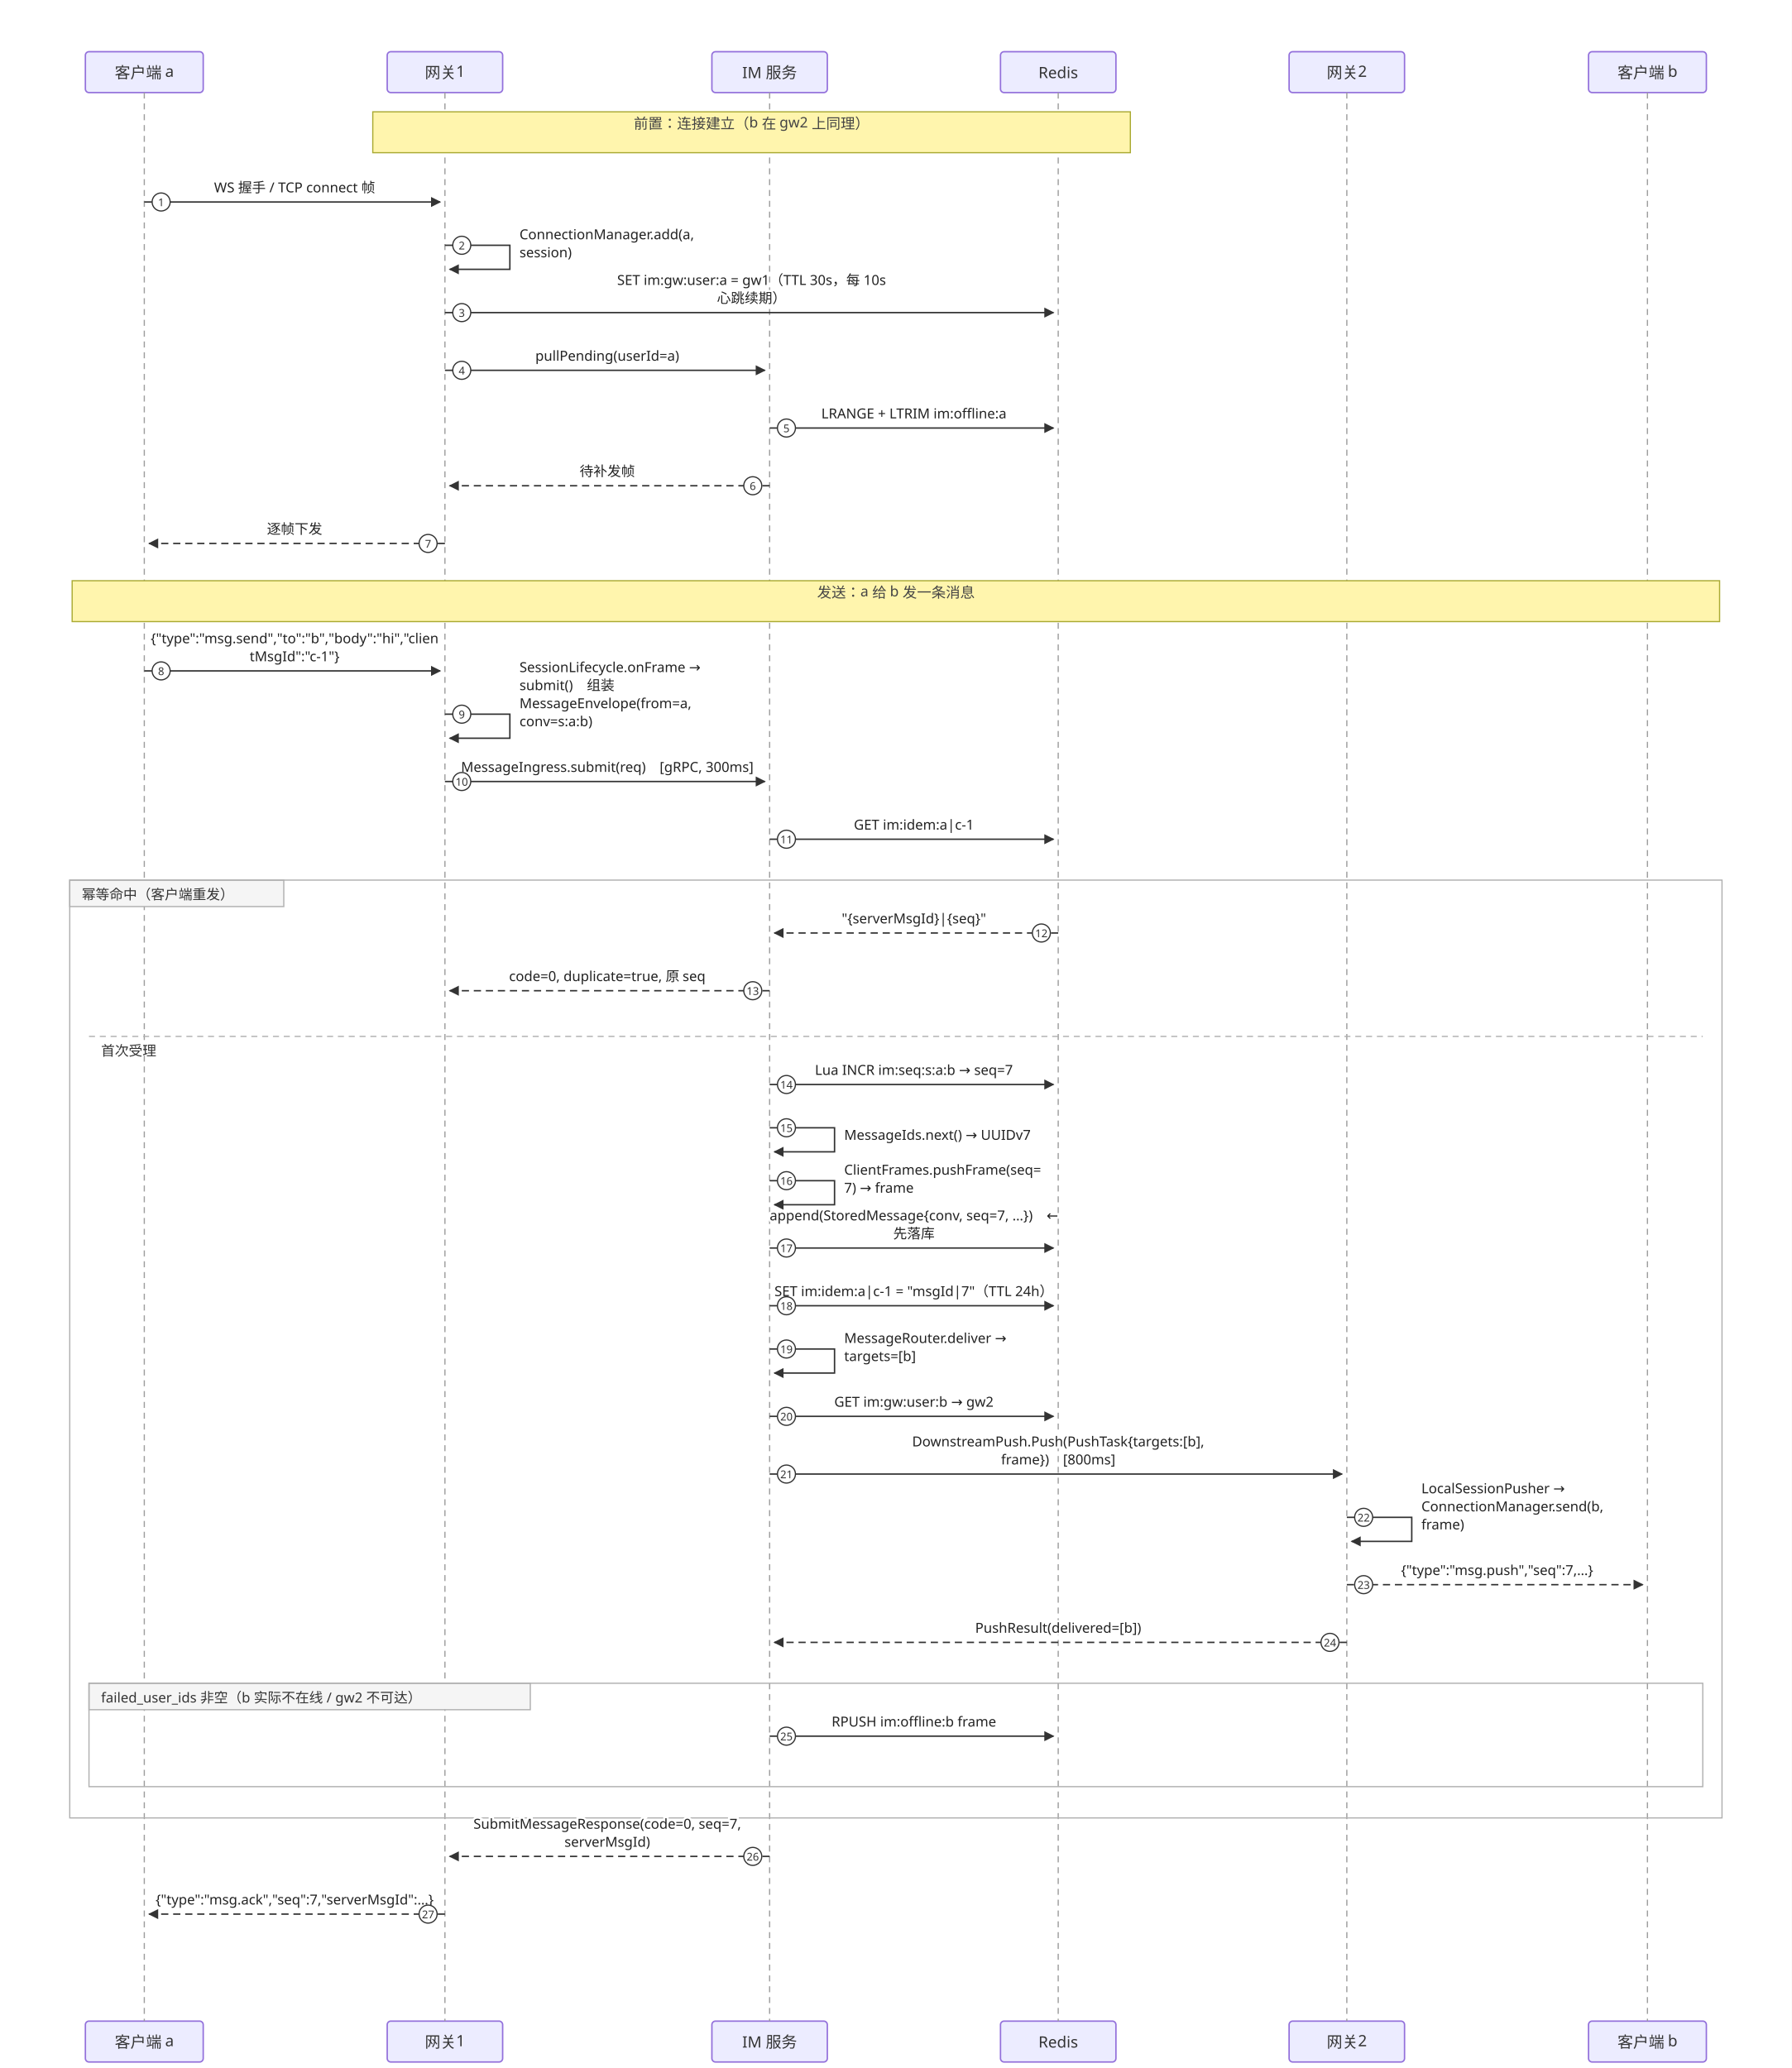
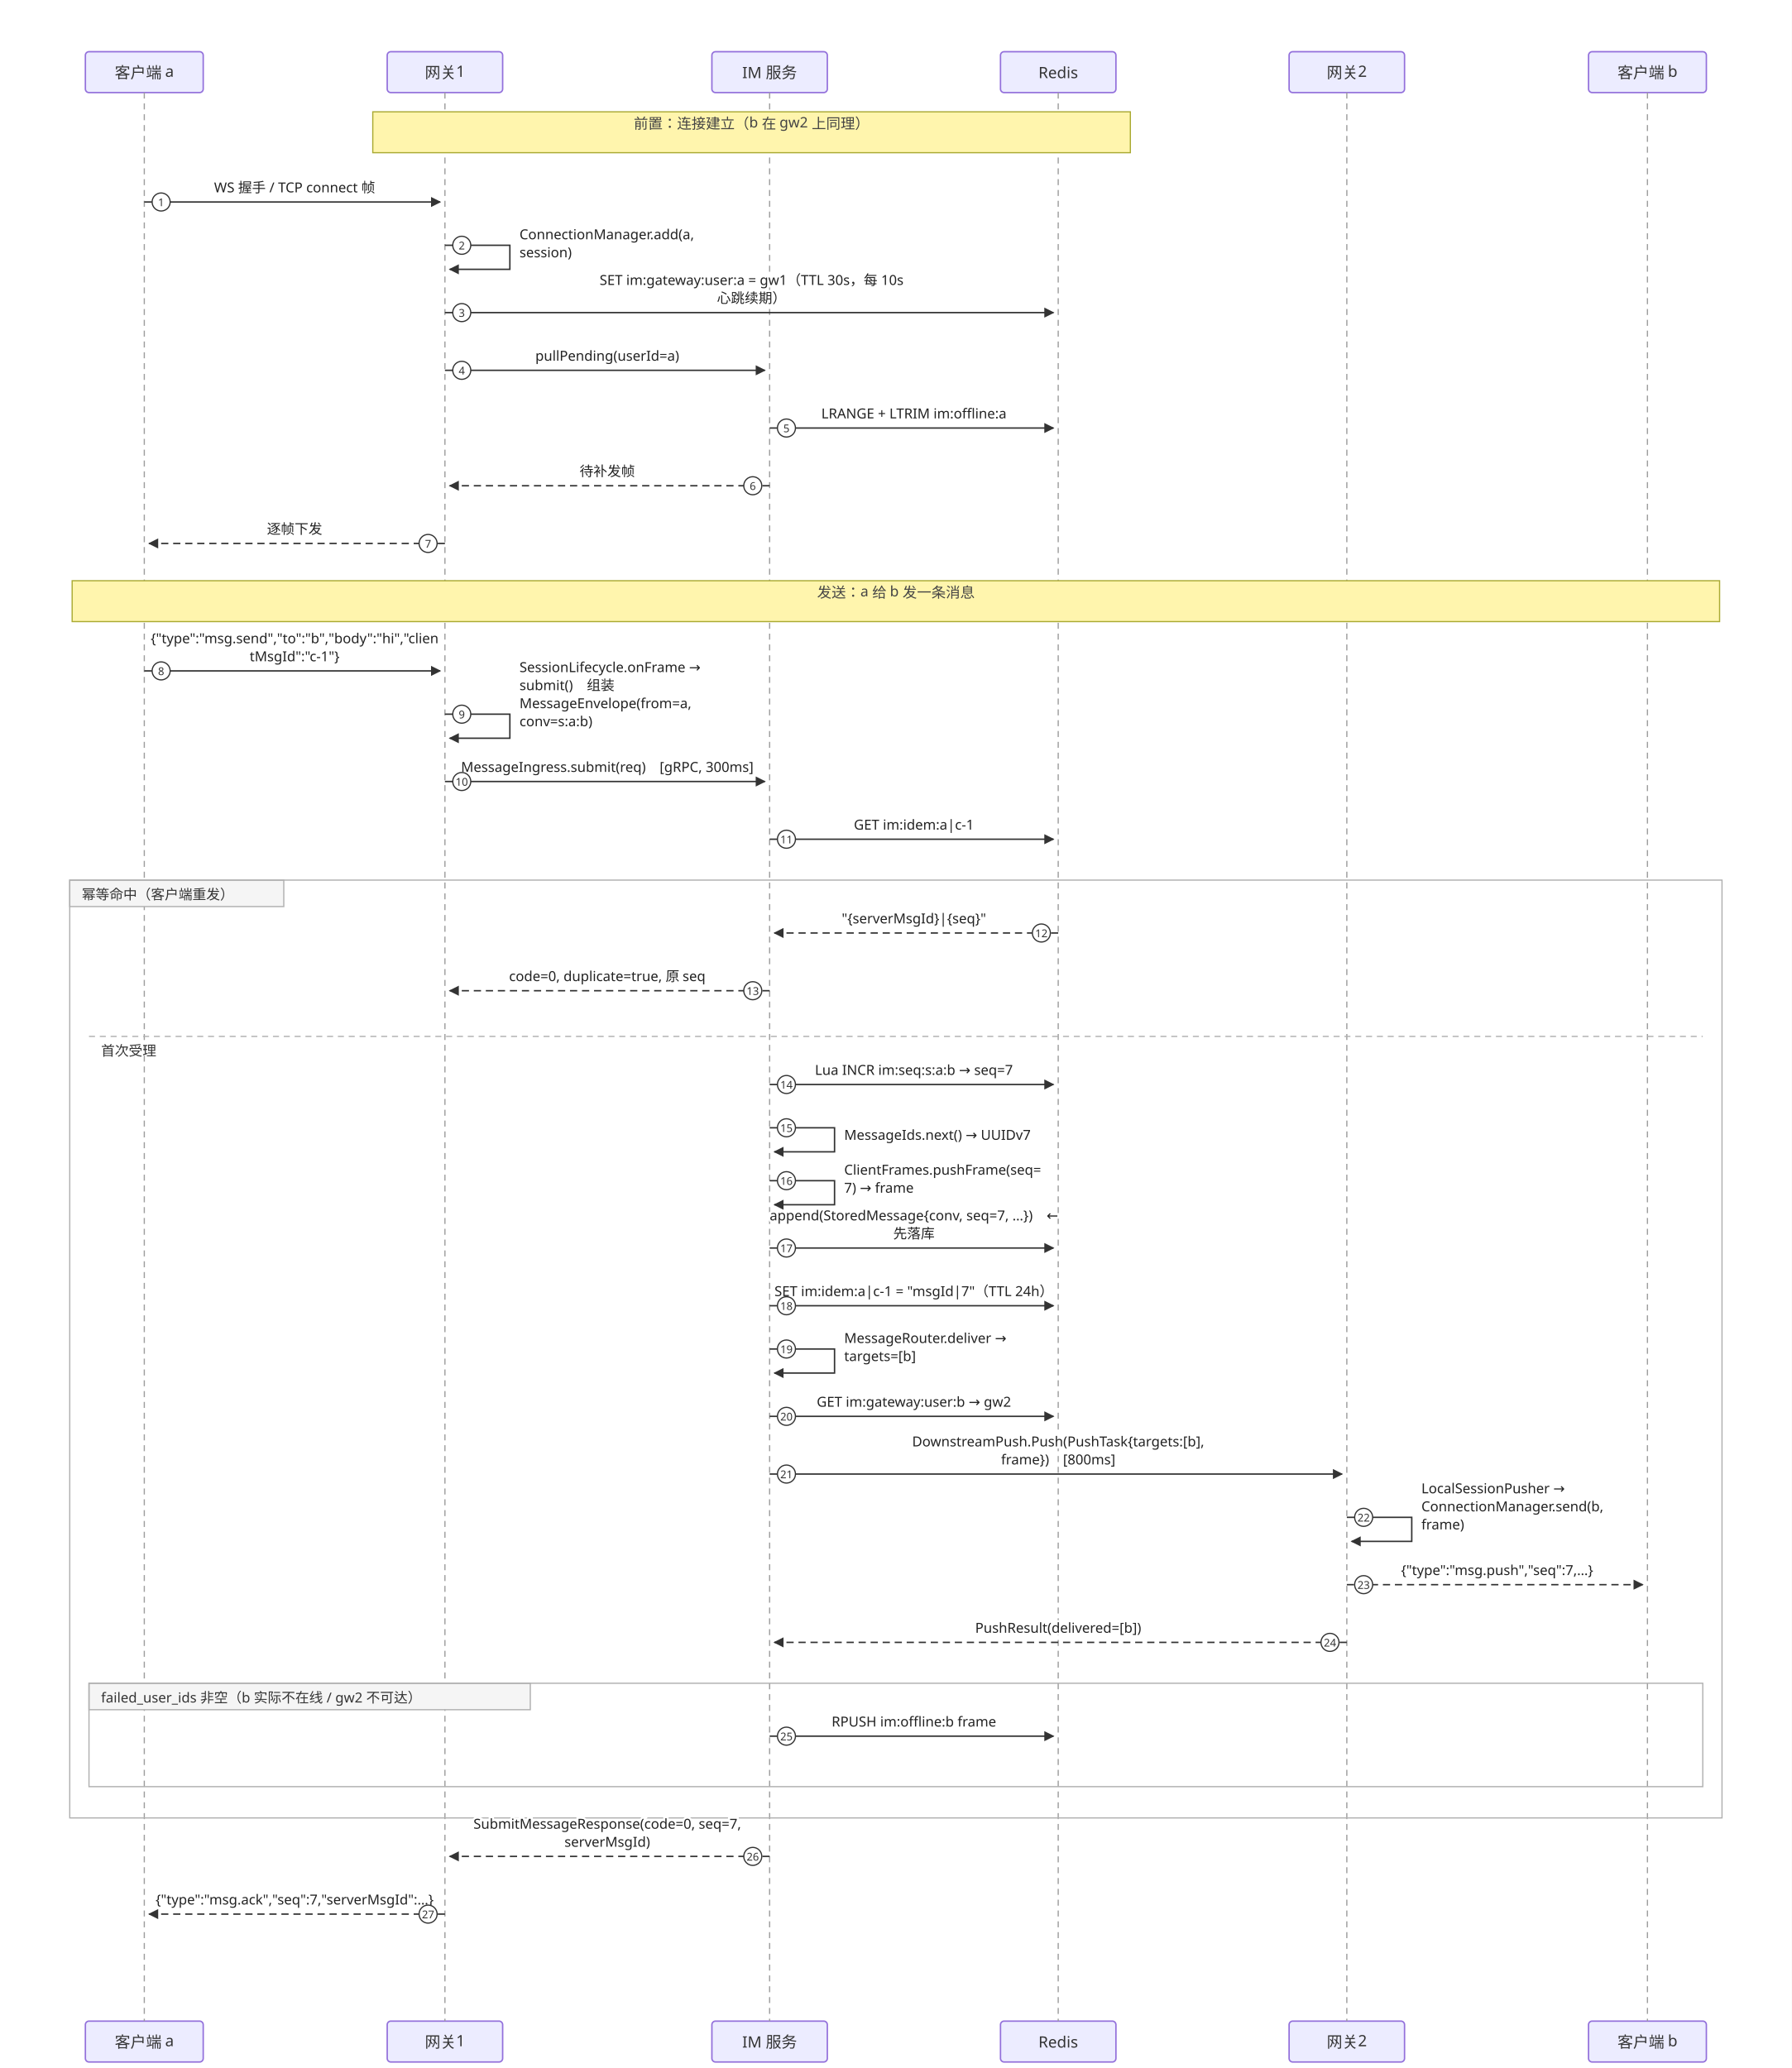
<svg xmlns="http://www.w3.org/2000/svg" width="1490" height="1720" viewBox="0 0 1490 1720">
  <defs>
    <marker id="arrow" viewBox="0 0 10 10" refX="9" refY="5" markerWidth="7" markerHeight="7" orient="auto-start-reverse">
      <path d="M 0 0 L 10 5 L 0 10 z" fill="#333333" />
    </marker>
  </defs>
  <rect x="0" y="0" width="1490" height="1720" fill="#FFFFFF" />
  <g font-family="'Microsoft YaHei','Segoe UI',Consolas,sans-serif">
    <rect x="71.0" y="43" width="98" height="34" rx="3" fill="#ECECFF" stroke="#9370DB" stroke-width="1.2" />
    <text x="120" y="65" font-size="13" font-weight="normal" text-anchor="middle" fill="#333333">客户端 a</text>
    <rect x="71.0" y="1681" width="98" height="34" rx="3" fill="#ECECFF" stroke="#9370DB" stroke-width="1.2" />
    <text x="120" y="1703" font-size="13" font-weight="normal" text-anchor="middle" fill="#333333">客户端 a</text>
    <line x1="120" y1="77" x2="120" y2="1681" stroke="#9E9E9E" stroke-width="1" stroke-dasharray="5 4" />
    <rect x="322.0" y="43" width="96" height="34" rx="3" fill="#ECECFF" stroke="#9370DB" stroke-width="1.2" />
    <text x="370" y="65" font-size="13" font-weight="normal" text-anchor="middle" fill="#333333">网关1</text>
    <rect x="322.0" y="1681" width="96" height="34" rx="3" fill="#ECECFF" stroke="#9370DB" stroke-width="1.2" />
    <text x="370" y="1703" font-size="13" font-weight="normal" text-anchor="middle" fill="#333333">网关1</text>
    <line x1="370" y1="77" x2="370" y2="1681" stroke="#9E9E9E" stroke-width="1" stroke-dasharray="5 4" />
    <rect x="592.0" y="43" width="96" height="34" rx="3" fill="#ECECFF" stroke="#9370DB" stroke-width="1.2" />
    <text x="640" y="65" font-size="13" font-weight="normal" text-anchor="middle" fill="#333333">IM 服务</text>
    <rect x="592.0" y="1681" width="96" height="34" rx="3" fill="#ECECFF" stroke="#9370DB" stroke-width="1.2" />
    <text x="640" y="1703" font-size="13" font-weight="normal" text-anchor="middle" fill="#333333">IM 服务</text>
    <line x1="640" y1="77" x2="640" y2="1681" stroke="#9E9E9E" stroke-width="1" stroke-dasharray="5 4" />
    <rect x="832.0" y="43" width="96" height="34" rx="3" fill="#ECECFF" stroke="#9370DB" stroke-width="1.2" />
    <text x="880" y="65" font-size="13" font-weight="normal" text-anchor="middle" fill="#333333">Redis</text>
    <rect x="832.0" y="1681" width="96" height="34" rx="3" fill="#ECECFF" stroke="#9370DB" stroke-width="1.2" />
    <text x="880" y="1703" font-size="13" font-weight="normal" text-anchor="middle" fill="#333333">Redis</text>
    <line x1="880" y1="77" x2="880" y2="1681" stroke="#9E9E9E" stroke-width="1" stroke-dasharray="5 4" />
    <rect x="1072.0" y="43" width="96" height="34" rx="3" fill="#ECECFF" stroke="#9370DB" stroke-width="1.2" />
    <text x="1120" y="65" font-size="13" font-weight="normal" text-anchor="middle" fill="#333333">网关2</text>
    <rect x="1072.0" y="1681" width="96" height="34" rx="3" fill="#ECECFF" stroke="#9370DB" stroke-width="1.2" />
    <text x="1120" y="1703" font-size="13" font-weight="normal" text-anchor="middle" fill="#333333">网关2</text>
    <line x1="1120" y1="77" x2="1120" y2="1681" stroke="#9E9E9E" stroke-width="1" stroke-dasharray="5 4" />
    <rect x="1321.0" y="43" width="98" height="34" rx="3" fill="#ECECFF" stroke="#9370DB" stroke-width="1.2" />
    <text x="1370" y="65" font-size="13" font-weight="normal" text-anchor="middle" fill="#333333">客户端 b</text>
    <rect x="1321.0" y="1681" width="98" height="34" rx="3" fill="#ECECFF" stroke="#9370DB" stroke-width="1.2" />
    <text x="1370" y="1703" font-size="13" font-weight="normal" text-anchor="middle" fill="#333333">客户端 b</text>
    <line x1="1370" y1="77" x2="1370" y2="1681" stroke="#9E9E9E" stroke-width="1" stroke-dasharray="5 4" />
    <rect x="310" y="93.0" width="630" height="34" fill="#FFF5AD" stroke="#AAAA33" stroke-width="1" />
    <text x="625.0" y="107.0" font-size="12" font-weight="normal" text-anchor="middle" fill="#444444">前置：连接建立（b 在 gw2 上同理）</text>
    <line x1="120" y1="168" x2="366" y2="168" stroke="#333333" stroke-width="1.2" marker-end="url(#arrow)" />
    <text x="245.0" y="160" font-size="11.5" font-weight="normal" text-anchor="middle" fill="#222222" stroke="#FFFFFF" stroke-width="3.5" paint-order="stroke">WS 握手 / TCP connect 帧</text>
    <circle cx="134" cy="168" r="7.5" fill="#FFFFFF" stroke="#333333" stroke-width="1" />
    <text x="134" y="171.5" font-size="9" text-anchor="middle" fill="#333333">1</text>
    <path d="M 370 204 L 424 204 L 424 224 L 374 224" fill="none" stroke="#333333" stroke-width="1.2" marker-end="url(#arrow)" />
    <text x="432" y="199" font-size="11.5" font-weight="normal" text-anchor="start" fill="#222222" stroke="#FFFFFF" stroke-width="3.5" paint-order="stroke">ConnectionManager.add(a,</text>
    <text x="432" y="214" font-size="11.5" font-weight="normal" text-anchor="start" fill="#222222" stroke="#FFFFFF" stroke-width="3.5" paint-order="stroke">session)</text>
    <circle cx="384" cy="204" r="7.5" fill="#FFFFFF" stroke="#333333" stroke-width="1" />
    <text x="384" y="207.5" font-size="9" text-anchor="middle" fill="#333333">2</text>
    <line x1="370" y1="260" x2="876" y2="260" stroke="#333333" stroke-width="1.2" marker-end="url(#arrow)" />
-     <text x="625.0" y="237" font-size="11.5" font-weight="normal" text-anchor="middle" fill="#222222" stroke="#FFFFFF" stroke-width="3.5" paint-order="stroke">SET im:gw:user:a = gw1（TTL 30s，每 10s</text>
+     <text x="625.0" y="237" font-size="11.5" font-weight="normal" text-anchor="middle" fill="#222222" stroke="#FFFFFF" stroke-width="3.5" paint-order="stroke">SET im:gateway:user:a = gw1（TTL 30s，每 10s</text>
    <text x="625.0" y="252" font-size="11.5" font-weight="normal" text-anchor="middle" fill="#222222" stroke="#FFFFFF" stroke-width="3.5" paint-order="stroke">心跳续期）</text>
    <circle cx="384" cy="260" r="7.5" fill="#FFFFFF" stroke="#333333" stroke-width="1" />
    <text x="384" y="263.5" font-size="9" text-anchor="middle" fill="#333333">3</text>
    <line x1="370" y1="308" x2="636" y2="308" stroke="#333333" stroke-width="1.2" marker-end="url(#arrow)" />
    <text x="505.0" y="300" font-size="11.5" font-weight="normal" text-anchor="middle" fill="#222222" stroke="#FFFFFF" stroke-width="3.5" paint-order="stroke">pullPending(userId=a)</text>
    <circle cx="384" cy="308" r="7.5" fill="#FFFFFF" stroke="#333333" stroke-width="1" />
    <text x="384" y="311.5" font-size="9" text-anchor="middle" fill="#333333">4</text>
    <line x1="640" y1="356" x2="876" y2="356" stroke="#333333" stroke-width="1.2" marker-end="url(#arrow)" />
    <text x="760.0" y="348" font-size="11.5" font-weight="normal" text-anchor="middle" fill="#222222" stroke="#FFFFFF" stroke-width="3.5" paint-order="stroke">LRANGE + LTRIM im:offline:a</text>
    <circle cx="654" cy="356" r="7.5" fill="#FFFFFF" stroke="#333333" stroke-width="1" />
    <text x="654" y="359.5" font-size="9" text-anchor="middle" fill="#333333">5</text>
    <line x1="640" y1="404" x2="374" y2="404" stroke="#333333" stroke-width="1.2" stroke-dasharray="6 4" marker-end="url(#arrow)" />
    <text x="505.0" y="396" font-size="11.5" font-weight="normal" text-anchor="middle" fill="#222222" stroke="#FFFFFF" stroke-width="3.5" paint-order="stroke">待补发帧</text>
    <circle cx="626" cy="404" r="7.5" fill="#FFFFFF" stroke="#333333" stroke-width="1" />
    <text x="626" y="407.5" font-size="9" text-anchor="middle" fill="#333333">6</text>
    <line x1="370" y1="452" x2="124" y2="452" stroke="#333333" stroke-width="1.2" stroke-dasharray="6 4" marker-end="url(#arrow)" />
    <text x="245.0" y="444" font-size="11.5" font-weight="normal" text-anchor="middle" fill="#222222" stroke="#FFFFFF" stroke-width="3.5" paint-order="stroke">逐帧下发</text>
    <circle cx="356" cy="452" r="7.5" fill="#FFFFFF" stroke="#333333" stroke-width="1" />
    <text x="356" y="455.5" font-size="9" text-anchor="middle" fill="#333333">7</text>
    <rect x="60" y="483.0" width="1370" height="34" fill="#FFF5AD" stroke="#AAAA33" stroke-width="1" />
    <text x="745.0" y="497.0" font-size="12" font-weight="normal" text-anchor="middle" fill="#444444">发送：a 给 b 发一条消息</text>
    <line x1="120" y1="558" x2="366" y2="558" stroke="#333333" stroke-width="1.2" marker-end="url(#arrow)" />
    <text x="245.0" y="535" font-size="11.5" font-weight="normal" text-anchor="middle" fill="#222222" stroke="#FFFFFF" stroke-width="3.5" paint-order="stroke">{"type":"msg.send","to":"b","body":"hi","clien</text>
    <text x="245.0" y="550" font-size="11.5" font-weight="normal" text-anchor="middle" fill="#222222" stroke="#FFFFFF" stroke-width="3.5" paint-order="stroke">tMsgId":"c-1"}</text>
    <circle cx="134" cy="558" r="7.5" fill="#FFFFFF" stroke="#333333" stroke-width="1" />
    <text x="134" y="561.5" font-size="9" text-anchor="middle" fill="#333333">8</text>
    <path d="M 370 594 L 424 594 L 424 614 L 374 614" fill="none" stroke="#333333" stroke-width="1.2" marker-end="url(#arrow)" />
    <text x="432" y="559" font-size="11.5" font-weight="normal" text-anchor="start" fill="#222222" stroke="#FFFFFF" stroke-width="3.5" paint-order="stroke">SessionLifecycle.onFrame →</text>
    <text x="432" y="574" font-size="11.5" font-weight="normal" text-anchor="start" fill="#222222" stroke="#FFFFFF" stroke-width="3.5" paint-order="stroke">submit()　组装</text>
    <text x="432" y="589" font-size="11.5" font-weight="normal" text-anchor="start" fill="#222222" stroke="#FFFFFF" stroke-width="3.5" paint-order="stroke">MessageEnvelope(from=a,</text>
    <text x="432" y="604" font-size="11.5" font-weight="normal" text-anchor="start" fill="#222222" stroke="#FFFFFF" stroke-width="3.5" paint-order="stroke">conv=s:a:b)</text>
    <circle cx="384" cy="594" r="7.5" fill="#FFFFFF" stroke="#333333" stroke-width="1" />
    <text x="384" y="597.5" font-size="9" text-anchor="middle" fill="#333333">9</text>
    <line x1="370" y1="650" x2="636" y2="650" stroke="#333333" stroke-width="1.2" marker-end="url(#arrow)" />
    <text x="505.0" y="642" font-size="11.5" font-weight="normal" text-anchor="middle" fill="#222222" stroke="#FFFFFF" stroke-width="3.5" paint-order="stroke">MessageIngress.submit(req)　[gRPC, 300ms]</text>
    <circle cx="384" cy="650" r="7.5" fill="#FFFFFF" stroke="#333333" stroke-width="1" />
    <text x="384" y="653.5" font-size="9" text-anchor="middle" fill="#333333">10</text>
    <line x1="640" y1="698" x2="876" y2="698" stroke="#333333" stroke-width="1.2" marker-end="url(#arrow)" />
    <text x="760.0" y="690" font-size="11.5" font-weight="normal" text-anchor="middle" fill="#222222" stroke="#FFFFFF" stroke-width="3.5" paint-order="stroke">GET im:idem:a|c-1</text>
    <circle cx="654" cy="698" r="7.5" fill="#FFFFFF" stroke="#333333" stroke-width="1" />
    <text x="654" y="701.5" font-size="9" text-anchor="middle" fill="#333333">11</text>
    <rect x="58" y="732" width="1374" height="0" fill="none" stroke="#B0B0B0" />
    <rect x="58" y="732" width="178" height="22" fill="#F5F5F5" stroke="#B0B0B0" />
    <text x="68" y="748" font-size="11.5" font-weight="normal" text-anchor="start" fill="#333333">幂等命中（客户端重发）</text>
    <line x1="880" y1="776" x2="644" y2="776" stroke="#333333" stroke-width="1.2" stroke-dasharray="6 4" marker-end="url(#arrow)" />
    <text x="760.0" y="768" font-size="11.5" font-weight="normal" text-anchor="middle" fill="#222222" stroke="#FFFFFF" stroke-width="3.5" paint-order="stroke">"{serverMsgId}|{seq}"</text>
    <circle cx="866" cy="776" r="7.5" fill="#FFFFFF" stroke="#333333" stroke-width="1" />
    <text x="866" y="779.5" font-size="9" text-anchor="middle" fill="#333333">12</text>
    <line x1="640" y1="824" x2="374" y2="824" stroke="#333333" stroke-width="1.2" stroke-dasharray="6 4" marker-end="url(#arrow)" />
    <text x="505.0" y="816" font-size="11.5" font-weight="normal" text-anchor="middle" fill="#222222" stroke="#FFFFFF" stroke-width="3.5" paint-order="stroke">code=0, duplicate=true, 原 seq</text>
    <circle cx="626" cy="824" r="7.5" fill="#FFFFFF" stroke="#333333" stroke-width="1" />
    <text x="626" y="827.5" font-size="9" text-anchor="middle" fill="#333333">13</text>
    <line x1="74" y1="862" x2="1416" y2="862" stroke="#B0B0B0" stroke-dasharray="5 4" />
    <text x="84" y="878" font-size="11.5" font-weight="normal" text-anchor="start" fill="#333333">首次受理</text>
    <line x1="640" y1="902" x2="876" y2="902" stroke="#333333" stroke-width="1.2" marker-end="url(#arrow)" />
    <text x="760.0" y="894" font-size="11.5" font-weight="normal" text-anchor="middle" fill="#222222" stroke="#FFFFFF" stroke-width="3.5" paint-order="stroke">Lua INCR im:seq:s:a:b → seq=7</text>
    <circle cx="654" cy="902" r="7.5" fill="#FFFFFF" stroke="#333333" stroke-width="1" />
    <text x="654" y="905.5" font-size="9" text-anchor="middle" fill="#333333">14</text>
    <path d="M 640 938 L 694 938 L 694 958 L 644 958" fill="none" stroke="#333333" stroke-width="1.2" marker-end="url(#arrow)" />
    <text x="702" y="948" font-size="11.5" font-weight="normal" text-anchor="start" fill="#222222" stroke="#FFFFFF" stroke-width="3.5" paint-order="stroke">MessageIds.next() → UUIDv7</text>
    <circle cx="654" cy="938" r="7.5" fill="#FFFFFF" stroke="#333333" stroke-width="1" />
    <text x="654" y="941.5" font-size="9" text-anchor="middle" fill="#333333">15</text>
    <path d="M 640 982 L 694 982 L 694 1002 L 644 1002" fill="none" stroke="#333333" stroke-width="1.2" marker-end="url(#arrow)" />
    <text x="702" y="977" font-size="11.5" font-weight="normal" text-anchor="start" fill="#222222" stroke="#FFFFFF" stroke-width="3.5" paint-order="stroke">ClientFrames.pushFrame(seq=</text>
    <text x="702" y="992" font-size="11.5" font-weight="normal" text-anchor="start" fill="#222222" stroke="#FFFFFF" stroke-width="3.5" paint-order="stroke">7) → frame</text>
    <circle cx="654" cy="982" r="7.5" fill="#FFFFFF" stroke="#333333" stroke-width="1" />
    <text x="654" y="985.5" font-size="9" text-anchor="middle" fill="#333333">16</text>
    <line x1="640" y1="1038" x2="876" y2="1038" stroke="#333333" stroke-width="1.2" marker-end="url(#arrow)" />
    <text x="760.0" y="1015" font-size="11.5" font-weight="normal" text-anchor="middle" fill="#222222" stroke="#FFFFFF" stroke-width="3.5" paint-order="stroke">append(StoredMessage{conv, seq=7, …})　←</text>
    <text x="760.0" y="1030" font-size="11.5" font-weight="normal" text-anchor="middle" fill="#222222" stroke="#FFFFFF" stroke-width="3.5" paint-order="stroke">先落库</text>
    <circle cx="654" cy="1038" r="7.5" fill="#FFFFFF" stroke="#333333" stroke-width="1" />
    <text x="654" y="1041.5" font-size="9" text-anchor="middle" fill="#333333">17</text>
    <line x1="640" y1="1086" x2="876" y2="1086" stroke="#333333" stroke-width="1.2" marker-end="url(#arrow)" />
    <text x="760.0" y="1078" font-size="11.5" font-weight="normal" text-anchor="middle" fill="#222222" stroke="#FFFFFF" stroke-width="3.5" paint-order="stroke">SET im:idem:a|c-1 = "msgId|7"（TTL 24h）</text>
    <circle cx="654" cy="1086" r="7.5" fill="#FFFFFF" stroke="#333333" stroke-width="1" />
    <text x="654" y="1089.5" font-size="9" text-anchor="middle" fill="#333333">18</text>
    <path d="M 640 1122 L 694 1122 L 694 1142 L 644 1142" fill="none" stroke="#333333" stroke-width="1.2" marker-end="url(#arrow)" />
    <text x="702" y="1117" font-size="11.5" font-weight="normal" text-anchor="start" fill="#222222" stroke="#FFFFFF" stroke-width="3.5" paint-order="stroke">MessageRouter.deliver →</text>
    <text x="702" y="1132" font-size="11.5" font-weight="normal" text-anchor="start" fill="#222222" stroke="#FFFFFF" stroke-width="3.5" paint-order="stroke">targets=[b]</text>
    <circle cx="654" cy="1122" r="7.5" fill="#FFFFFF" stroke="#333333" stroke-width="1" />
    <text x="654" y="1125.5" font-size="9" text-anchor="middle" fill="#333333">19</text>
    <line x1="640" y1="1178" x2="876" y2="1178" stroke="#333333" stroke-width="1.2" marker-end="url(#arrow)" />
-     <text x="760.0" y="1170" font-size="11.5" font-weight="normal" text-anchor="middle" fill="#222222" stroke="#FFFFFF" stroke-width="3.5" paint-order="stroke">GET im:gw:user:b → gw2</text>
+     <text x="760.0" y="1170" font-size="11.5" font-weight="normal" text-anchor="middle" fill="#222222" stroke="#FFFFFF" stroke-width="3.5" paint-order="stroke">GET im:gateway:user:b → gw2</text>
    <circle cx="654" cy="1178" r="7.5" fill="#FFFFFF" stroke="#333333" stroke-width="1" />
    <text x="654" y="1181.5" font-size="9" text-anchor="middle" fill="#333333">20</text>
    <line x1="640" y1="1226" x2="1116" y2="1226" stroke="#333333" stroke-width="1.2" marker-end="url(#arrow)" />
    <text x="880.0" y="1203" font-size="11.5" font-weight="normal" text-anchor="middle" fill="#222222" stroke="#FFFFFF" stroke-width="3.5" paint-order="stroke">DownstreamPush.Push(PushTask{targets:[b],</text>
    <text x="880.0" y="1218" font-size="11.5" font-weight="normal" text-anchor="middle" fill="#222222" stroke="#FFFFFF" stroke-width="3.5" paint-order="stroke">frame})　[800ms]</text>
    <circle cx="654" cy="1226" r="7.5" fill="#FFFFFF" stroke="#333333" stroke-width="1" />
    <text x="654" y="1229.5" font-size="9" text-anchor="middle" fill="#333333">21</text>
    <path d="M 1120 1262 L 1174 1262 L 1174 1282 L 1124 1282" fill="none" stroke="#333333" stroke-width="1.2" marker-end="url(#arrow)" />
    <text x="1182" y="1242" font-size="11.5" font-weight="normal" text-anchor="start" fill="#222222" stroke="#FFFFFF" stroke-width="3.5" paint-order="stroke">LocalSessionPusher →</text>
    <text x="1182" y="1257" font-size="11.5" font-weight="normal" text-anchor="start" fill="#222222" stroke="#FFFFFF" stroke-width="3.5" paint-order="stroke">ConnectionManager.send(b,</text>
    <text x="1182" y="1272" font-size="11.5" font-weight="normal" text-anchor="start" fill="#222222" stroke="#FFFFFF" stroke-width="3.5" paint-order="stroke">frame)</text>
    <circle cx="1134" cy="1262" r="7.5" fill="#FFFFFF" stroke="#333333" stroke-width="1" />
    <text x="1134" y="1265.5" font-size="9" text-anchor="middle" fill="#333333">22</text>
    <line x1="1120" y1="1318" x2="1366" y2="1318" stroke="#333333" stroke-width="1.2" stroke-dasharray="6 4" marker-end="url(#arrow)" />
    <text x="1245.0" y="1310" font-size="11.5" font-weight="normal" text-anchor="middle" fill="#222222" stroke="#FFFFFF" stroke-width="3.5" paint-order="stroke">{"type":"msg.push","seq":7,…}</text>
    <circle cx="1134" cy="1318" r="7.5" fill="#FFFFFF" stroke="#333333" stroke-width="1" />
    <text x="1134" y="1321.5" font-size="9" text-anchor="middle" fill="#333333">23</text>
    <line x1="1120" y1="1366" x2="644" y2="1366" stroke="#333333" stroke-width="1.2" stroke-dasharray="6 4" marker-end="url(#arrow)" />
    <text x="880.0" y="1358" font-size="11.5" font-weight="normal" text-anchor="middle" fill="#222222" stroke="#FFFFFF" stroke-width="3.5" paint-order="stroke">PushResult(delivered=[b])</text>
    <circle cx="1106" cy="1366" r="7.5" fill="#FFFFFF" stroke="#333333" stroke-width="1" />
    <text x="1106" y="1369.5" font-size="9" text-anchor="middle" fill="#333333">24</text>
    <rect x="74" y="1400" width="1342" height="0" fill="none" stroke="#B0B0B0" />
    <rect x="74" y="1400" width="367" height="22" fill="#F5F5F5" stroke="#B0B0B0" />
    <text x="84" y="1416" font-size="11.5" font-weight="normal" text-anchor="start" fill="#333333">failed_user_ids 非空（b 实际不在线 / gw2 不可达）</text>
    <line x1="640" y1="1444" x2="876" y2="1444" stroke="#333333" stroke-width="1.2" marker-end="url(#arrow)" />
    <text x="760.0" y="1436" font-size="11.5" font-weight="normal" text-anchor="middle" fill="#222222" stroke="#FFFFFF" stroke-width="3.5" paint-order="stroke">RPUSH im:offline:b frame</text>
    <circle cx="654" cy="1444" r="7.5" fill="#FFFFFF" stroke="#333333" stroke-width="1" />
    <text x="654" y="1447.5" font-size="9" text-anchor="middle" fill="#333333">25</text>
    <rect x="74" y="1400" width="1342" height="86" fill="none" stroke="#B0B0B0" />
    <rect x="58" y="732" width="1374" height="780" fill="none" stroke="#B0B0B0" />
    <line x1="640" y1="1544" x2="374" y2="1544" stroke="#333333" stroke-width="1.2" stroke-dasharray="6 4" marker-end="url(#arrow)" />
    <text x="505.0" y="1521" font-size="11.5" font-weight="normal" text-anchor="middle" fill="#222222" stroke="#FFFFFF" stroke-width="3.5" paint-order="stroke">SubmitMessageResponse(code=0, seq=7,</text>
    <text x="505.0" y="1536" font-size="11.5" font-weight="normal" text-anchor="middle" fill="#222222" stroke="#FFFFFF" stroke-width="3.5" paint-order="stroke">serverMsgId)</text>
    <circle cx="626" cy="1544" r="7.5" fill="#FFFFFF" stroke="#333333" stroke-width="1" />
    <text x="626" y="1547.5" font-size="9" text-anchor="middle" fill="#333333">26</text>
    <line x1="370" y1="1592" x2="124" y2="1592" stroke="#333333" stroke-width="1.2" stroke-dasharray="6 4" marker-end="url(#arrow)" />
    <text x="245.0" y="1584" font-size="11.5" font-weight="normal" text-anchor="middle" fill="#222222" stroke="#FFFFFF" stroke-width="3.5" paint-order="stroke">{"type":"msg.ack","seq":7,"serverMsgId":…}</text>
    <circle cx="356" cy="1592" r="7.5" fill="#FFFFFF" stroke="#333333" stroke-width="1" />
    <text x="356" y="1595.5" font-size="9" text-anchor="middle" fill="#333333">27</text>
  </g>
</svg>
